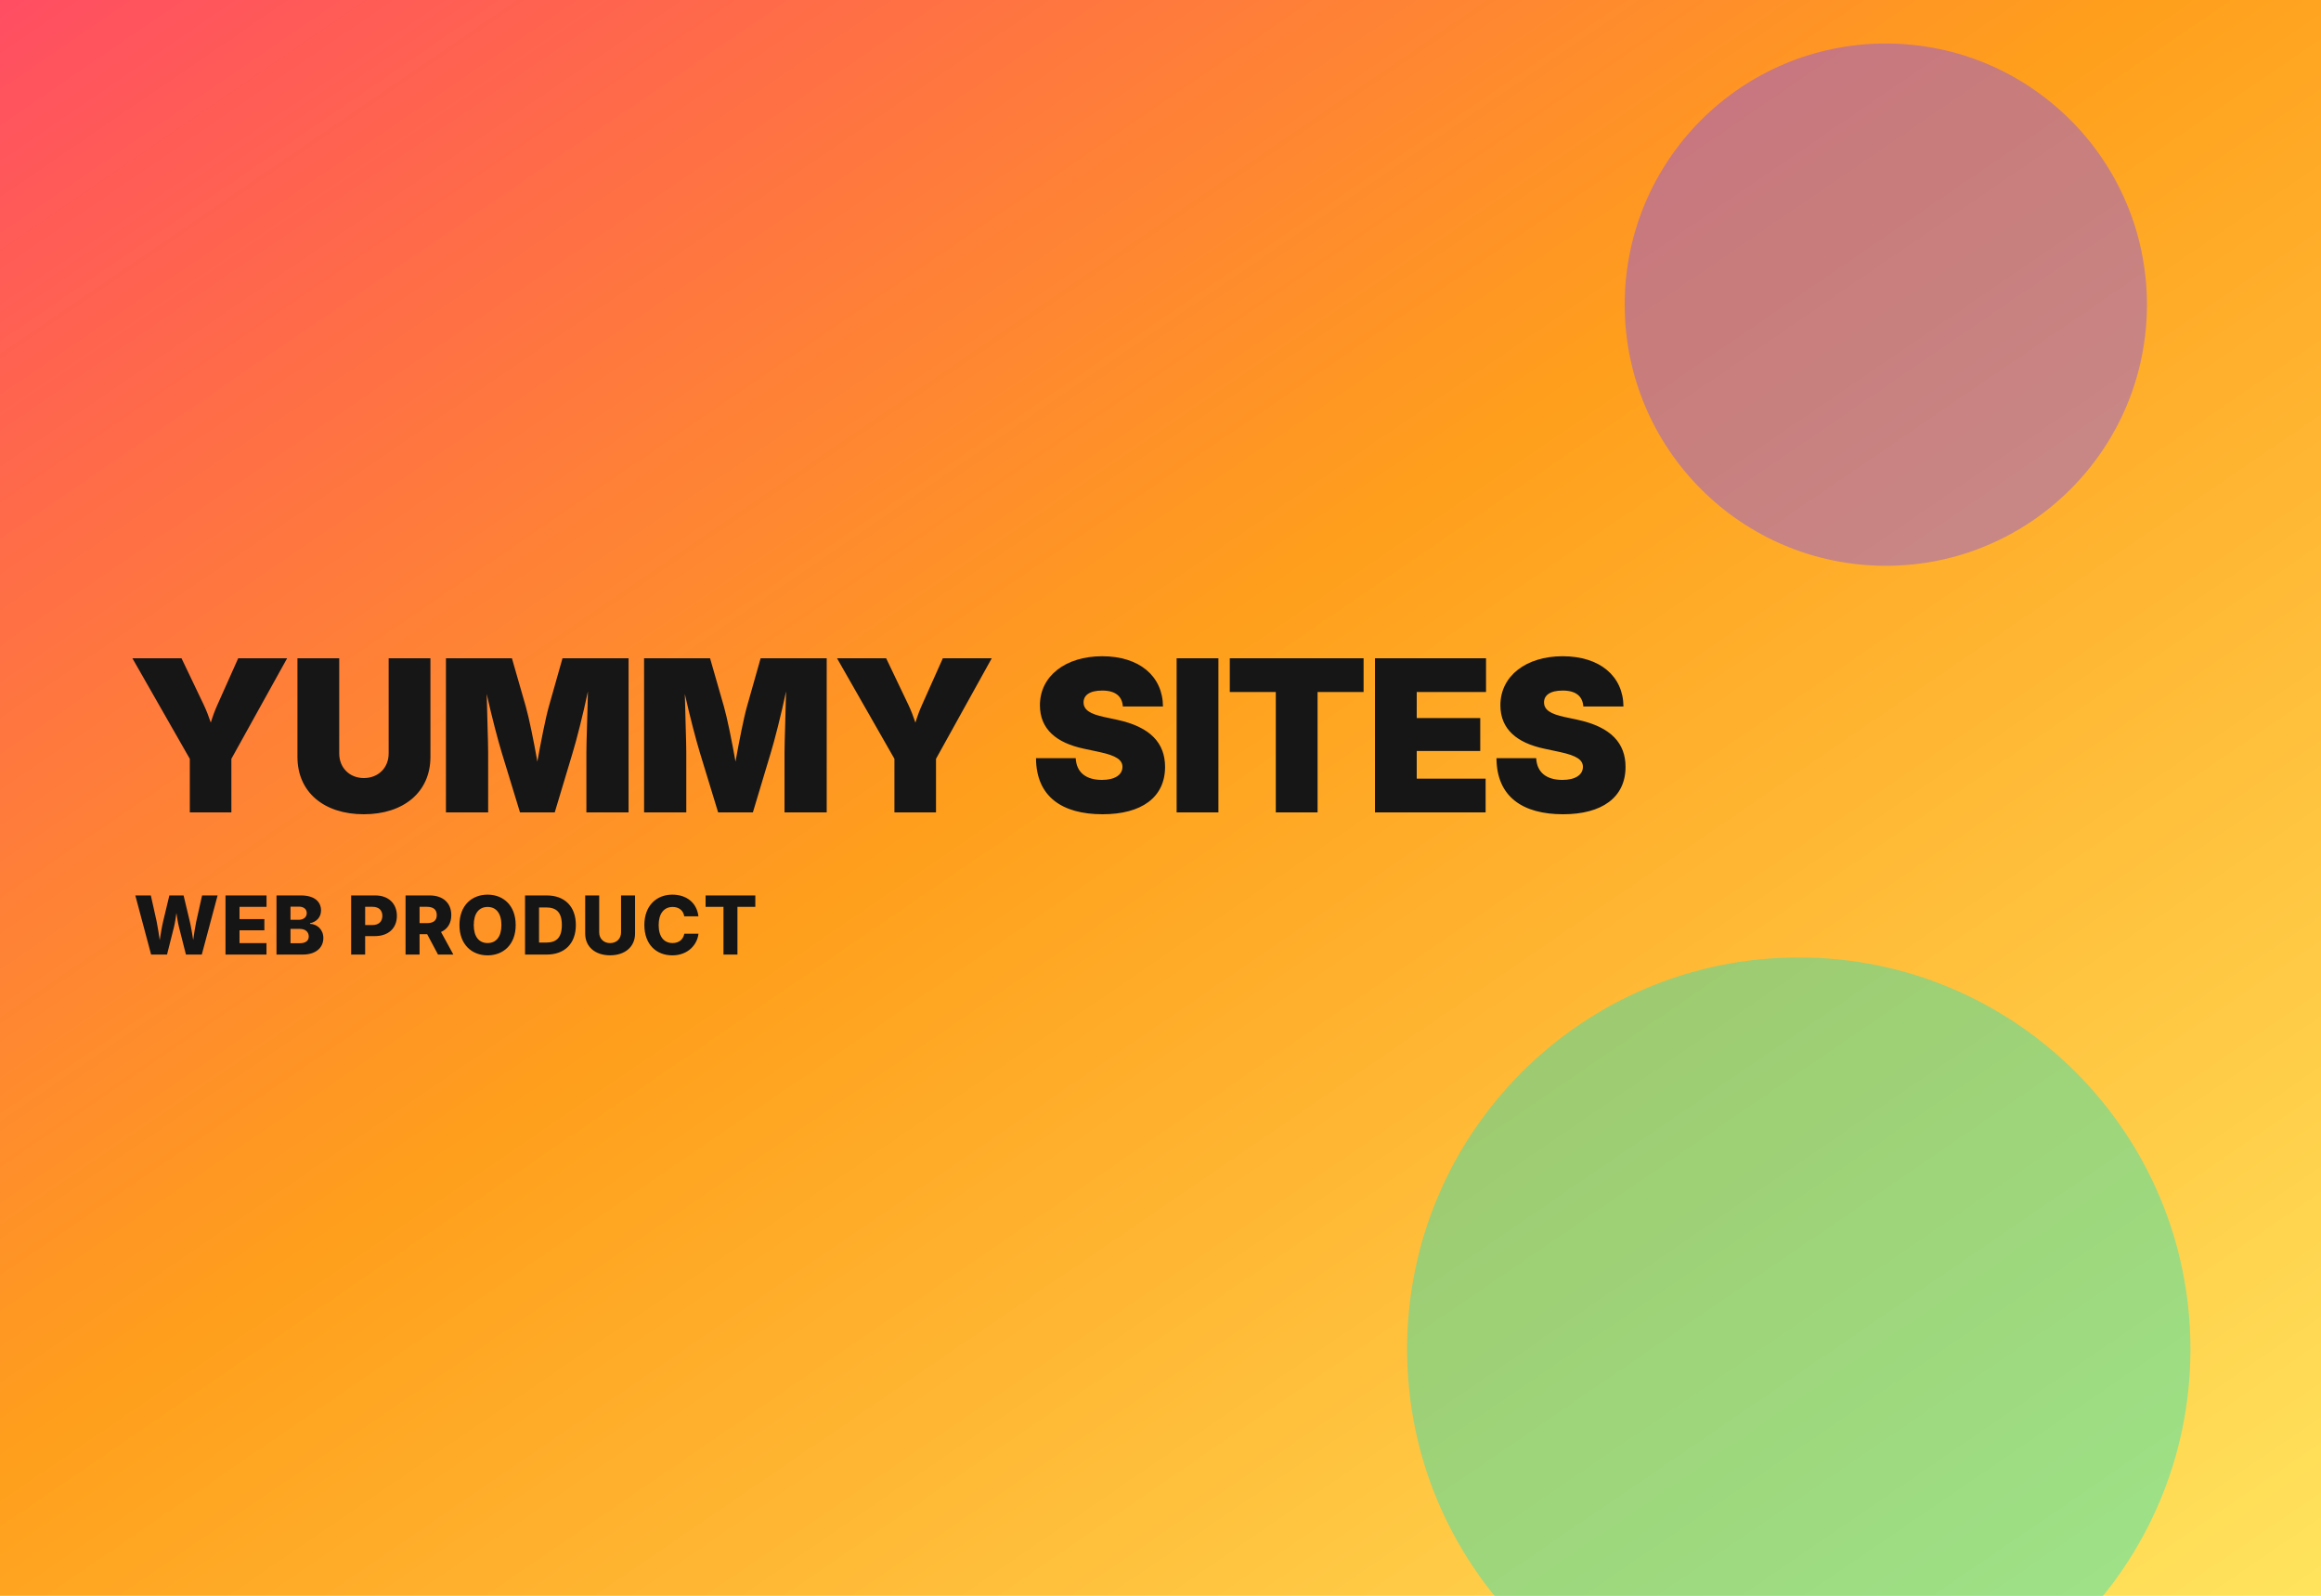
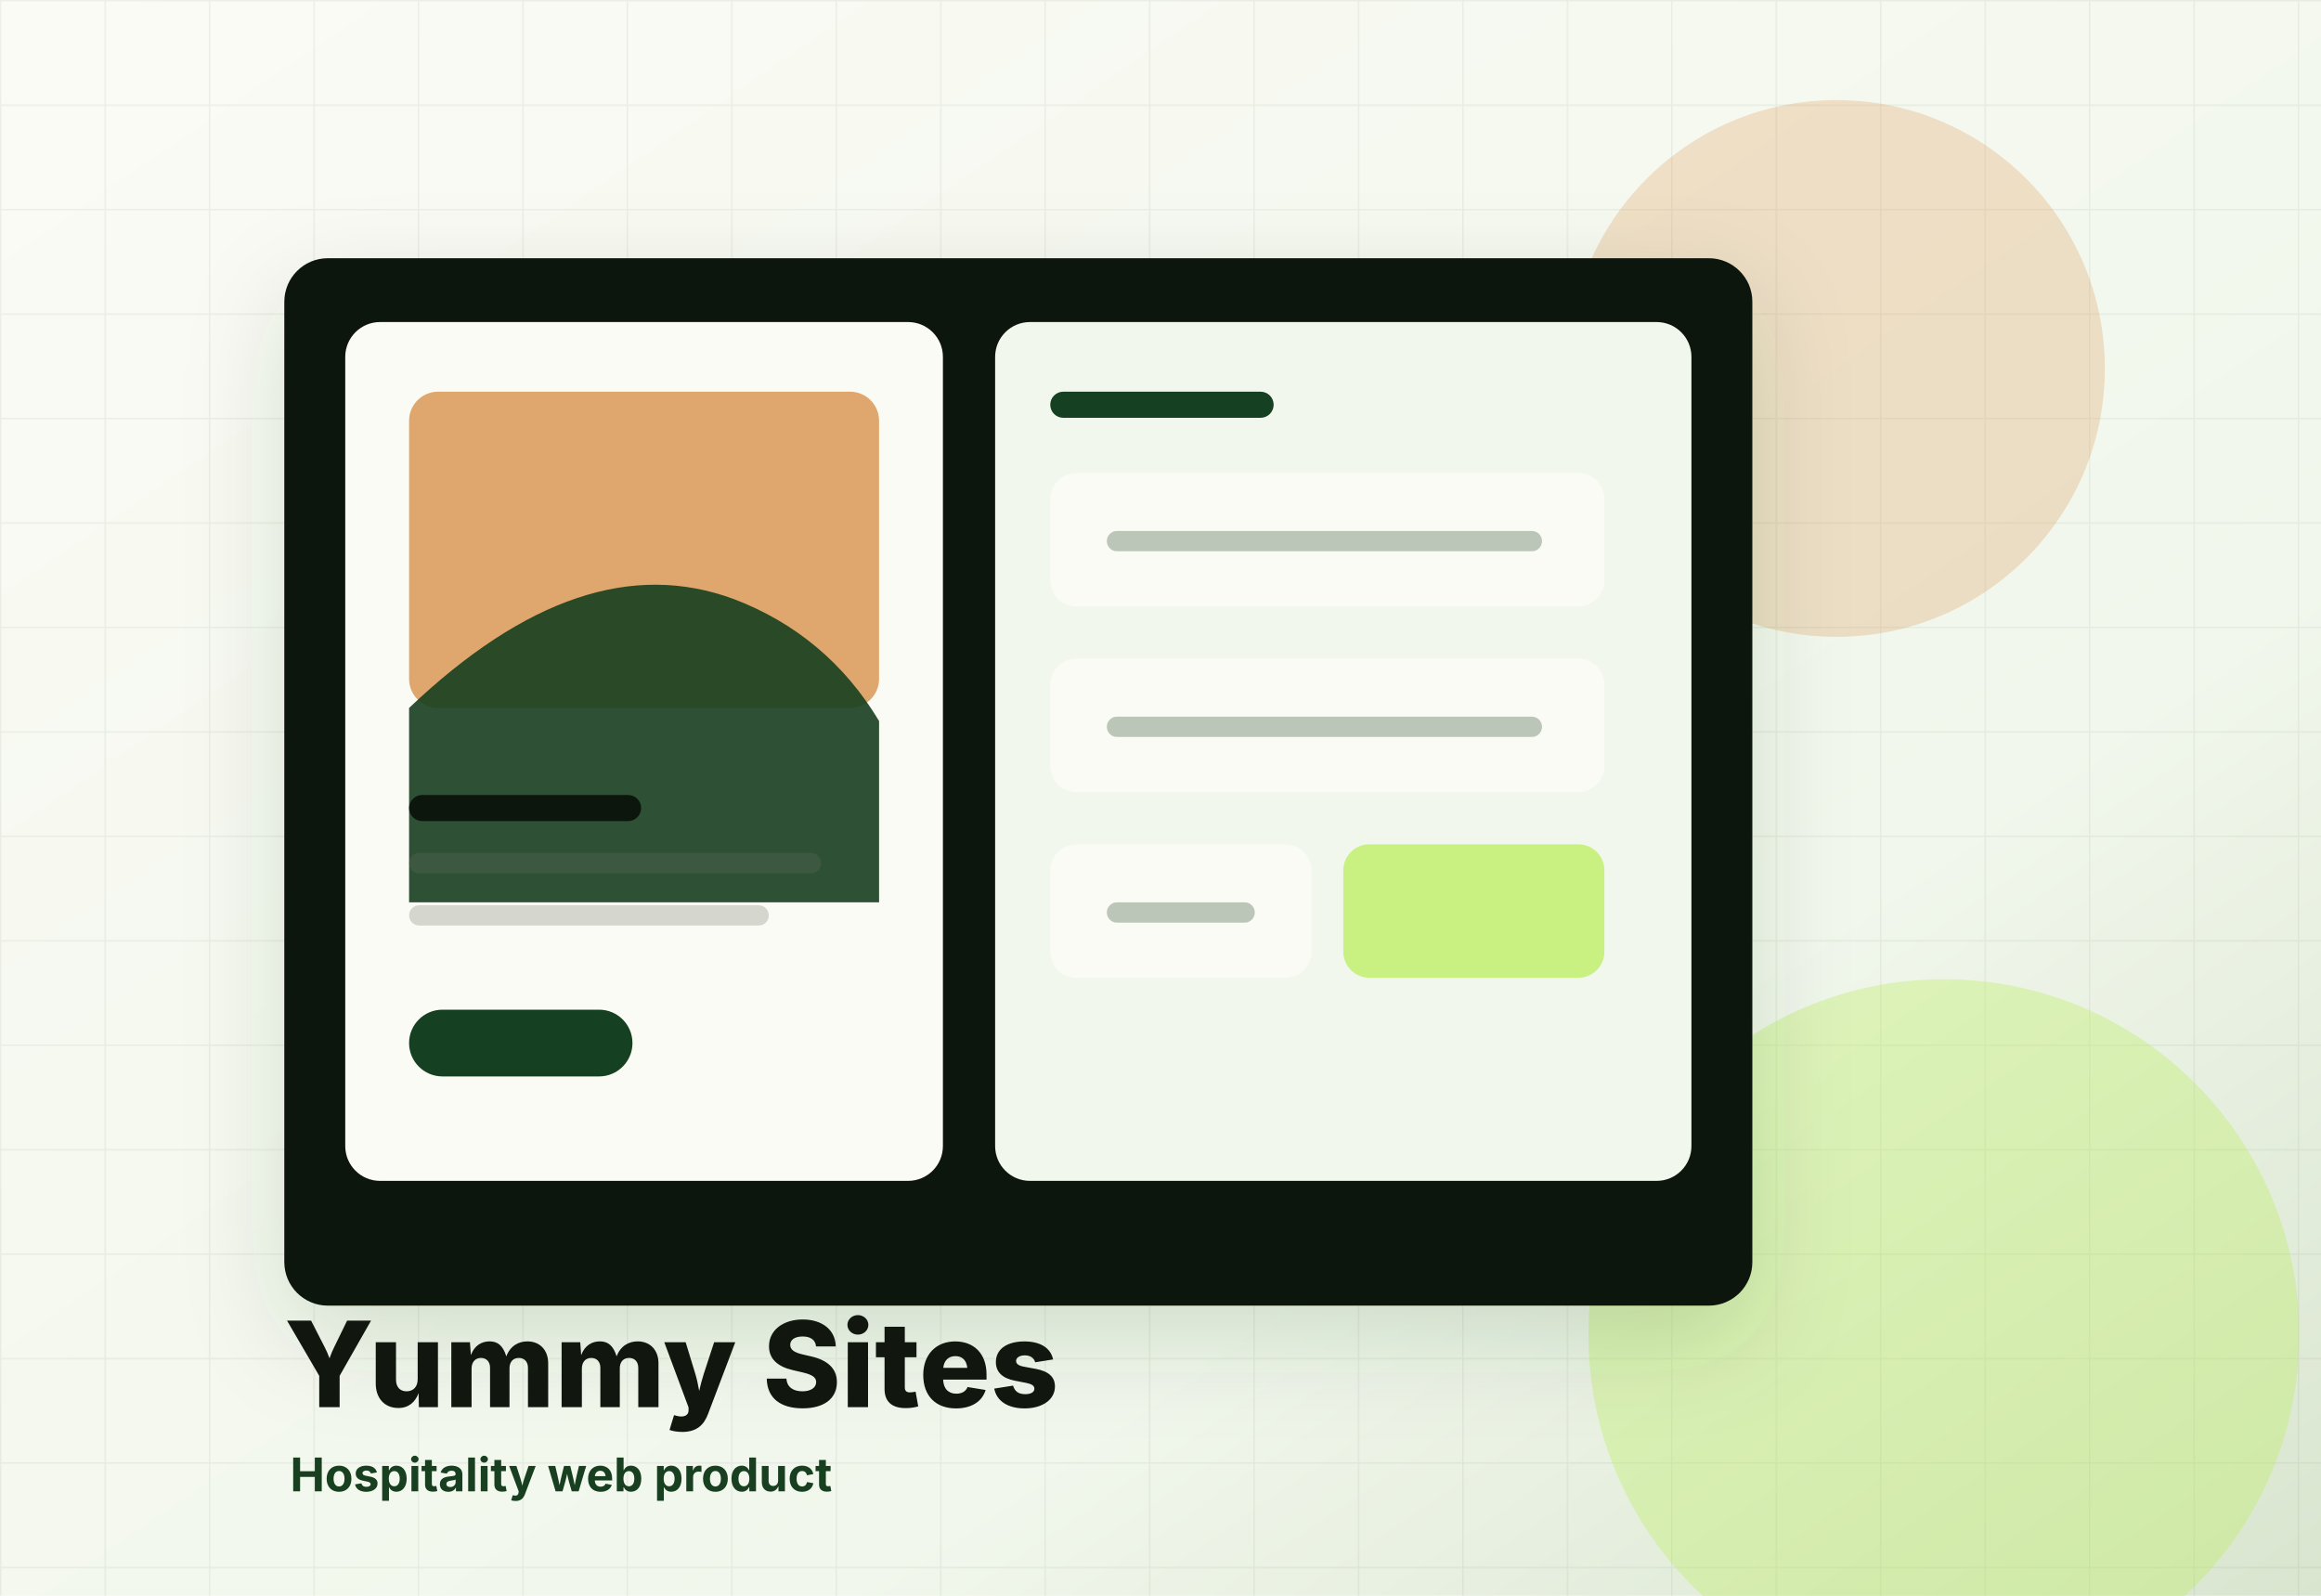
<svg xmlns="http://www.w3.org/2000/svg" width="1600" height="1100" viewBox="0 0 1600 1100" role="img" aria-labelledby="title desc">
  <defs>
    <linearGradient id="bg" x1="0" y1="0" x2="1" y2="1">
-       <stop offset="0%" stop-color="#ff4d63" />
-       <stop offset="46%" stop-color="#ff9f1c" />
-       <stop offset="100%" stop-color="#ffe45e" />
+       <stop offset="0%" stop-color="#fbfbf5" />
+       <stop offset="68%" stop-color="#f1f7ec" />
+       <stop offset="100%" stop-color="#d9e5cf" />
    </linearGradient>
+     <pattern id="grid" width="72" height="72" patternUnits="userSpaceOnUse">
+       <path d="M72 0H0v72" fill="none" stroke="#183f20" stroke-opacity="0.06" stroke-width="2" />
+     </pattern>
+     <filter id="softShadow" x="-20%" y="-20%" width="140%" height="140%">
+       <feDropShadow dx="0" dy="24" stdDeviation="34" flood-color="#183f20" flood-opacity="0.14" />
+     </filter>
  </defs>
  <rect width="1600" height="1100" fill="url(#bg)" />
-   <circle cx="1300" cy="210" r="180" fill="#7d4dff" fill-opacity="0.42" />
-   <circle cx="1240" cy="930" r="270" fill="#00e7d4" fill-opacity="0.38" />
-   <text x="88" y="560" font-family="Inter, Arial, sans-serif" font-size="146" font-weight="900" letter-spacing="-3" fill="#161616">YUMMY SITES</text>
-   <text x="92" y="658" font-family="Inter, Arial, sans-serif" font-size="56" font-weight="800" letter-spacing="1" fill="#151515">WEB PRODUCT</text>
+   <rect width="1600" height="1100" fill="url(#grid)" />
+   <circle cx="1266" cy="254" r="185" fill="#d9954f" fill-opacity="0.26" />
+   <circle cx="1340" cy="920" r="245" fill="#b9ee59" fill-opacity="0.34" />
+   <g filter="url(#softShadow)">
+     <rect x="196" y="178" width="1012" height="722" rx="30" fill="#11160f" />
+     <rect x="238" y="222" width="412" height="592" rx="24" fill="#fbfbf5" />
+     <rect x="686" y="222" width="480" height="592" rx="24" fill="#f1f7ec" />
+     <rect x="282" y="270" width="324" height="218" rx="20" fill="#d9954f" fill-opacity="0.82" />
+     <path d="M282 488c80-76 154-101 224-75 42 16 76 44 100 84v125H282z" fill="#183f20" fill-opacity="0.9" />
+     <rect x="282" y="548" width="160" height="18" rx="9" fill="#11160f" />
+     <rect x="282" y="588" width="284" height="14" rx="7" fill="#5d6758" fill-opacity="0.35" />
+     <rect x="282" y="624" width="248" height="14" rx="7" fill="#5d6758" fill-opacity="0.24" />
+     <rect x="282" y="696" width="154" height="46" rx="23" fill="#183f20" />
+     <rect x="724" y="270" width="154" height="18" rx="9" fill="#183f20" />
+     <rect x="724" y="326" width="382" height="92" rx="18" fill="#fbfbf5" />
+     <rect x="724" y="454" width="382" height="92" rx="18" fill="#fbfbf5" />
+     <rect x="724" y="582" width="180" height="92" rx="18" fill="#fbfbf5" />
+     <rect x="926" y="582" width="180" height="92" rx="18" fill="#b9ee59" fill-opacity="0.72" />
+     <path d="M770 373h286M770 501h286M770 629h88" stroke="#183f20" stroke-opacity="0.28" stroke-width="14" stroke-linecap="round" />
+   </g>
+   <text x="196" y="970" font-family="Inter, Arial, sans-serif" font-size="82" font-weight="800" letter-spacing="0" fill="#11160f">Yummy Sites</text>
+   <text x="200" y="1028" font-family="Inter, Arial, sans-serif" font-size="32" font-weight="700" letter-spacing="0" fill="#183f20">Hospitality web product</text>
</svg>
